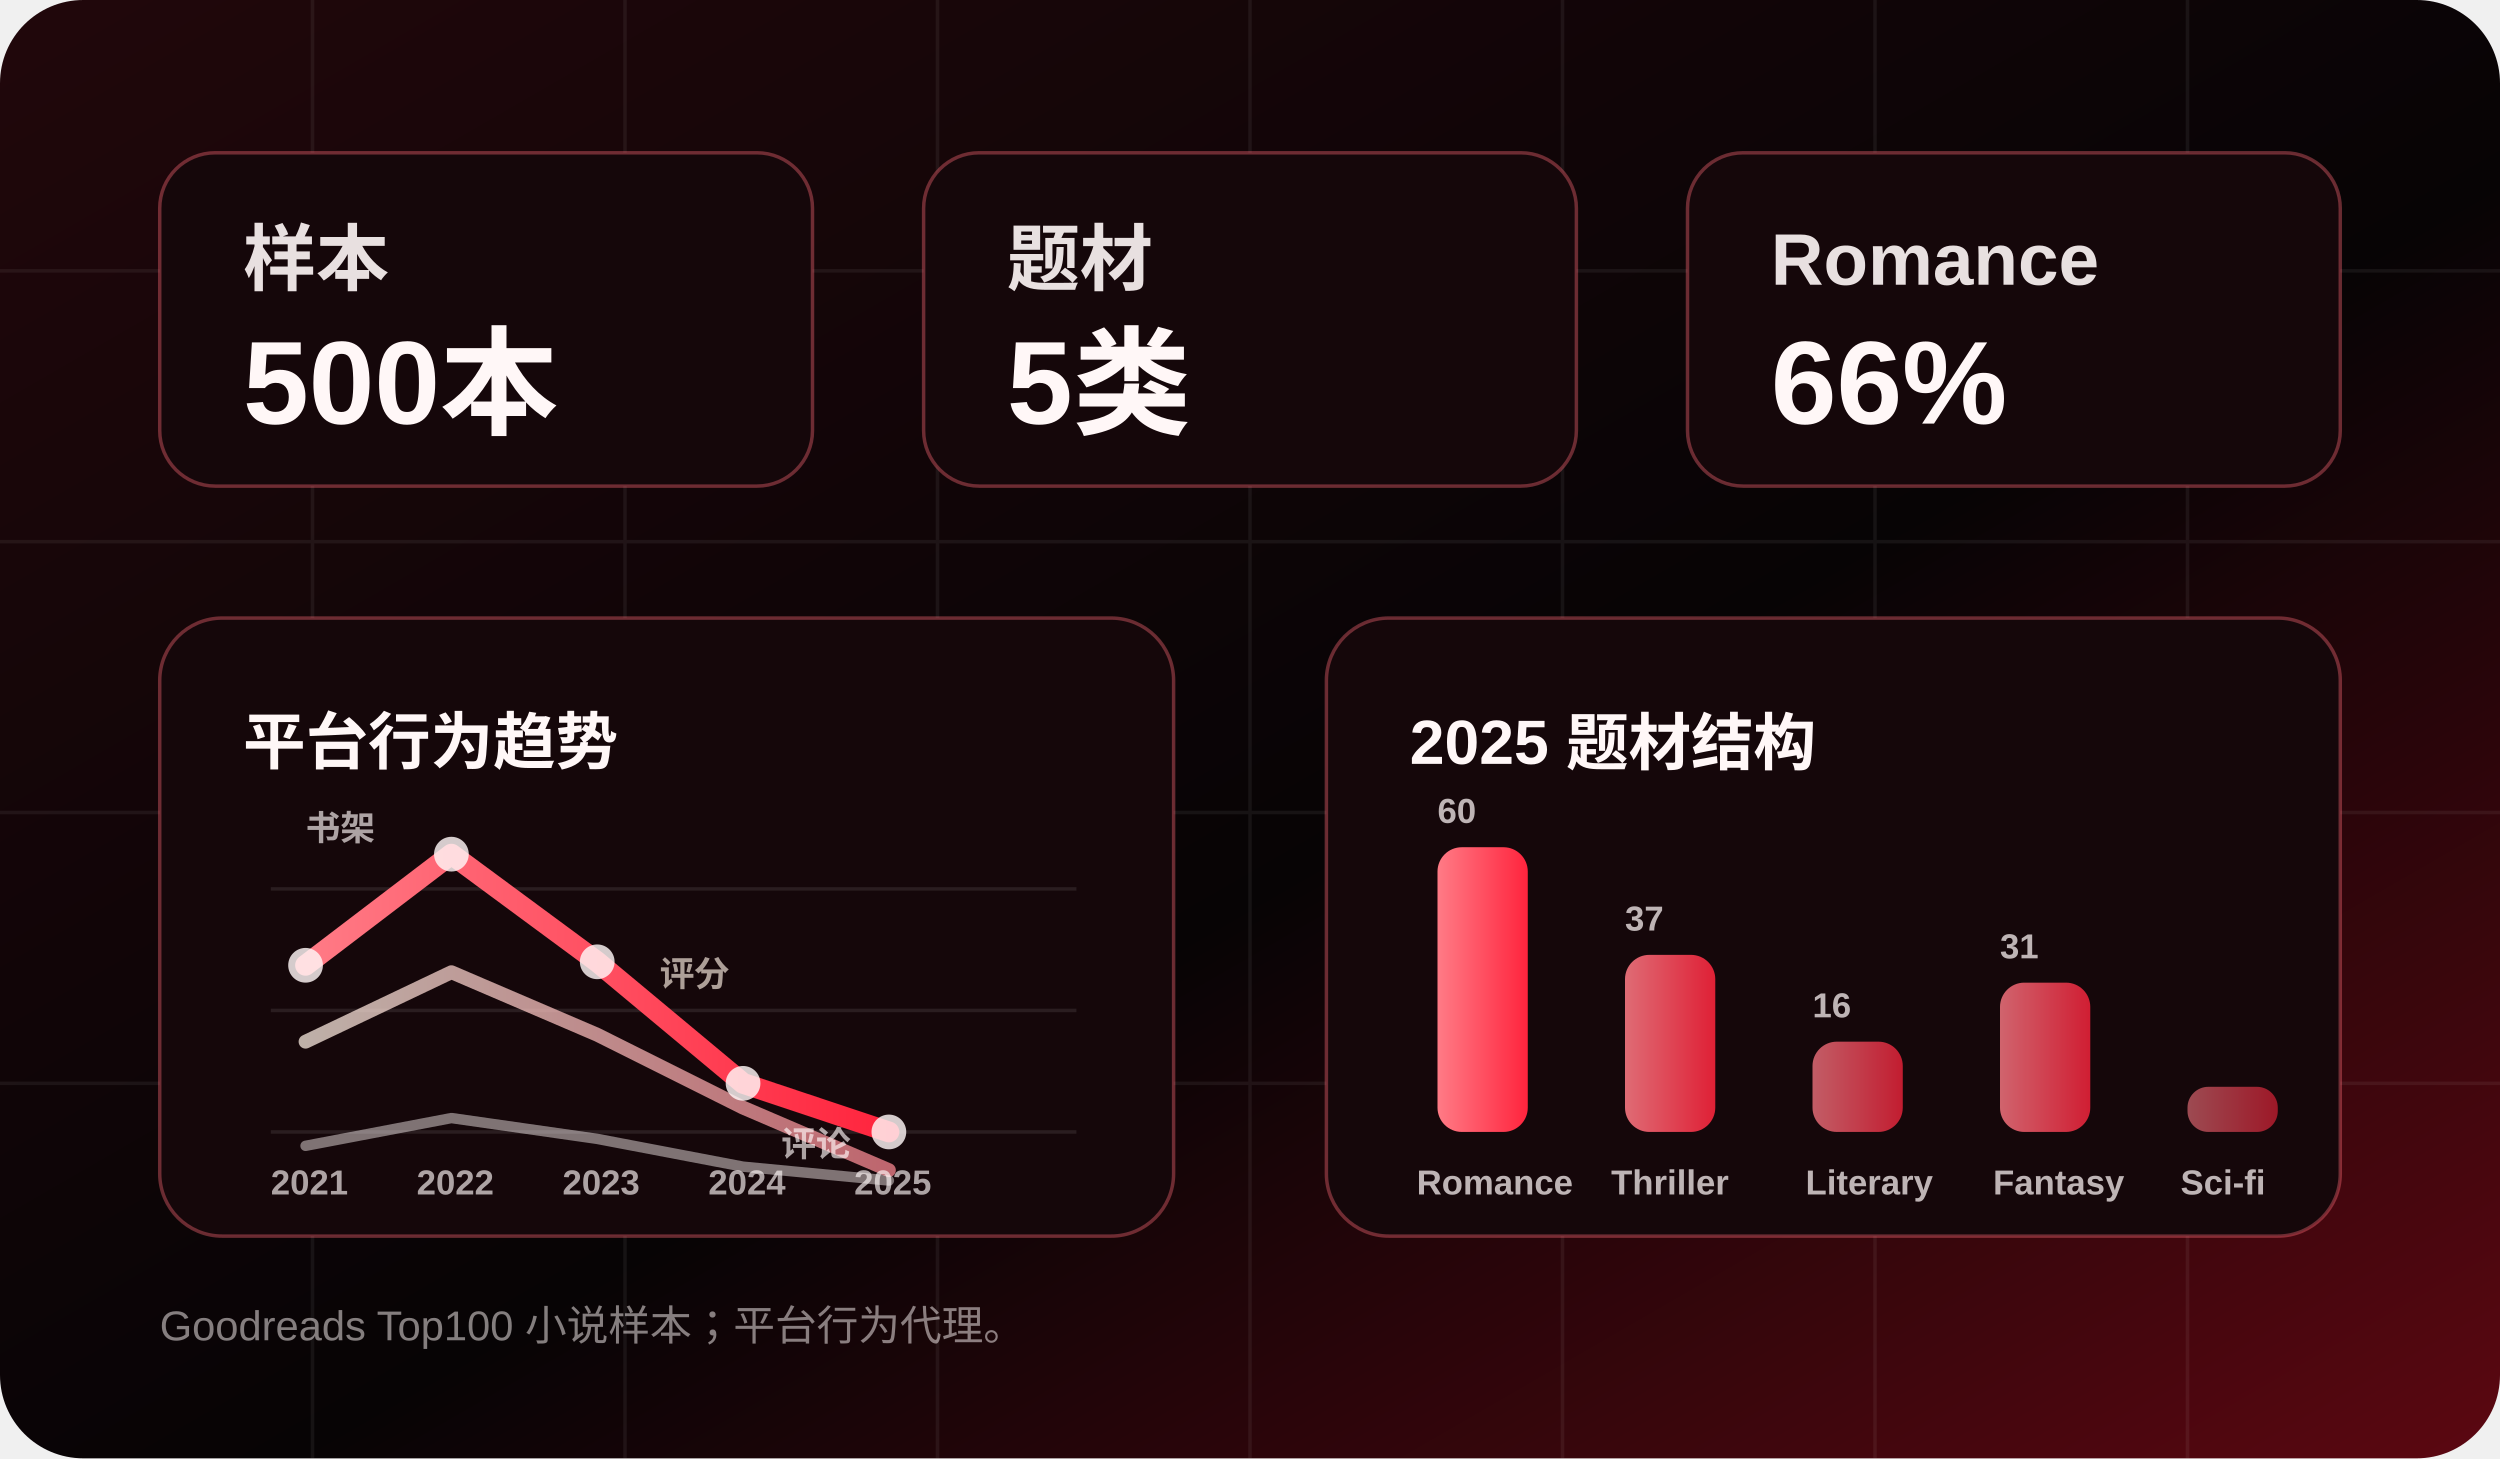
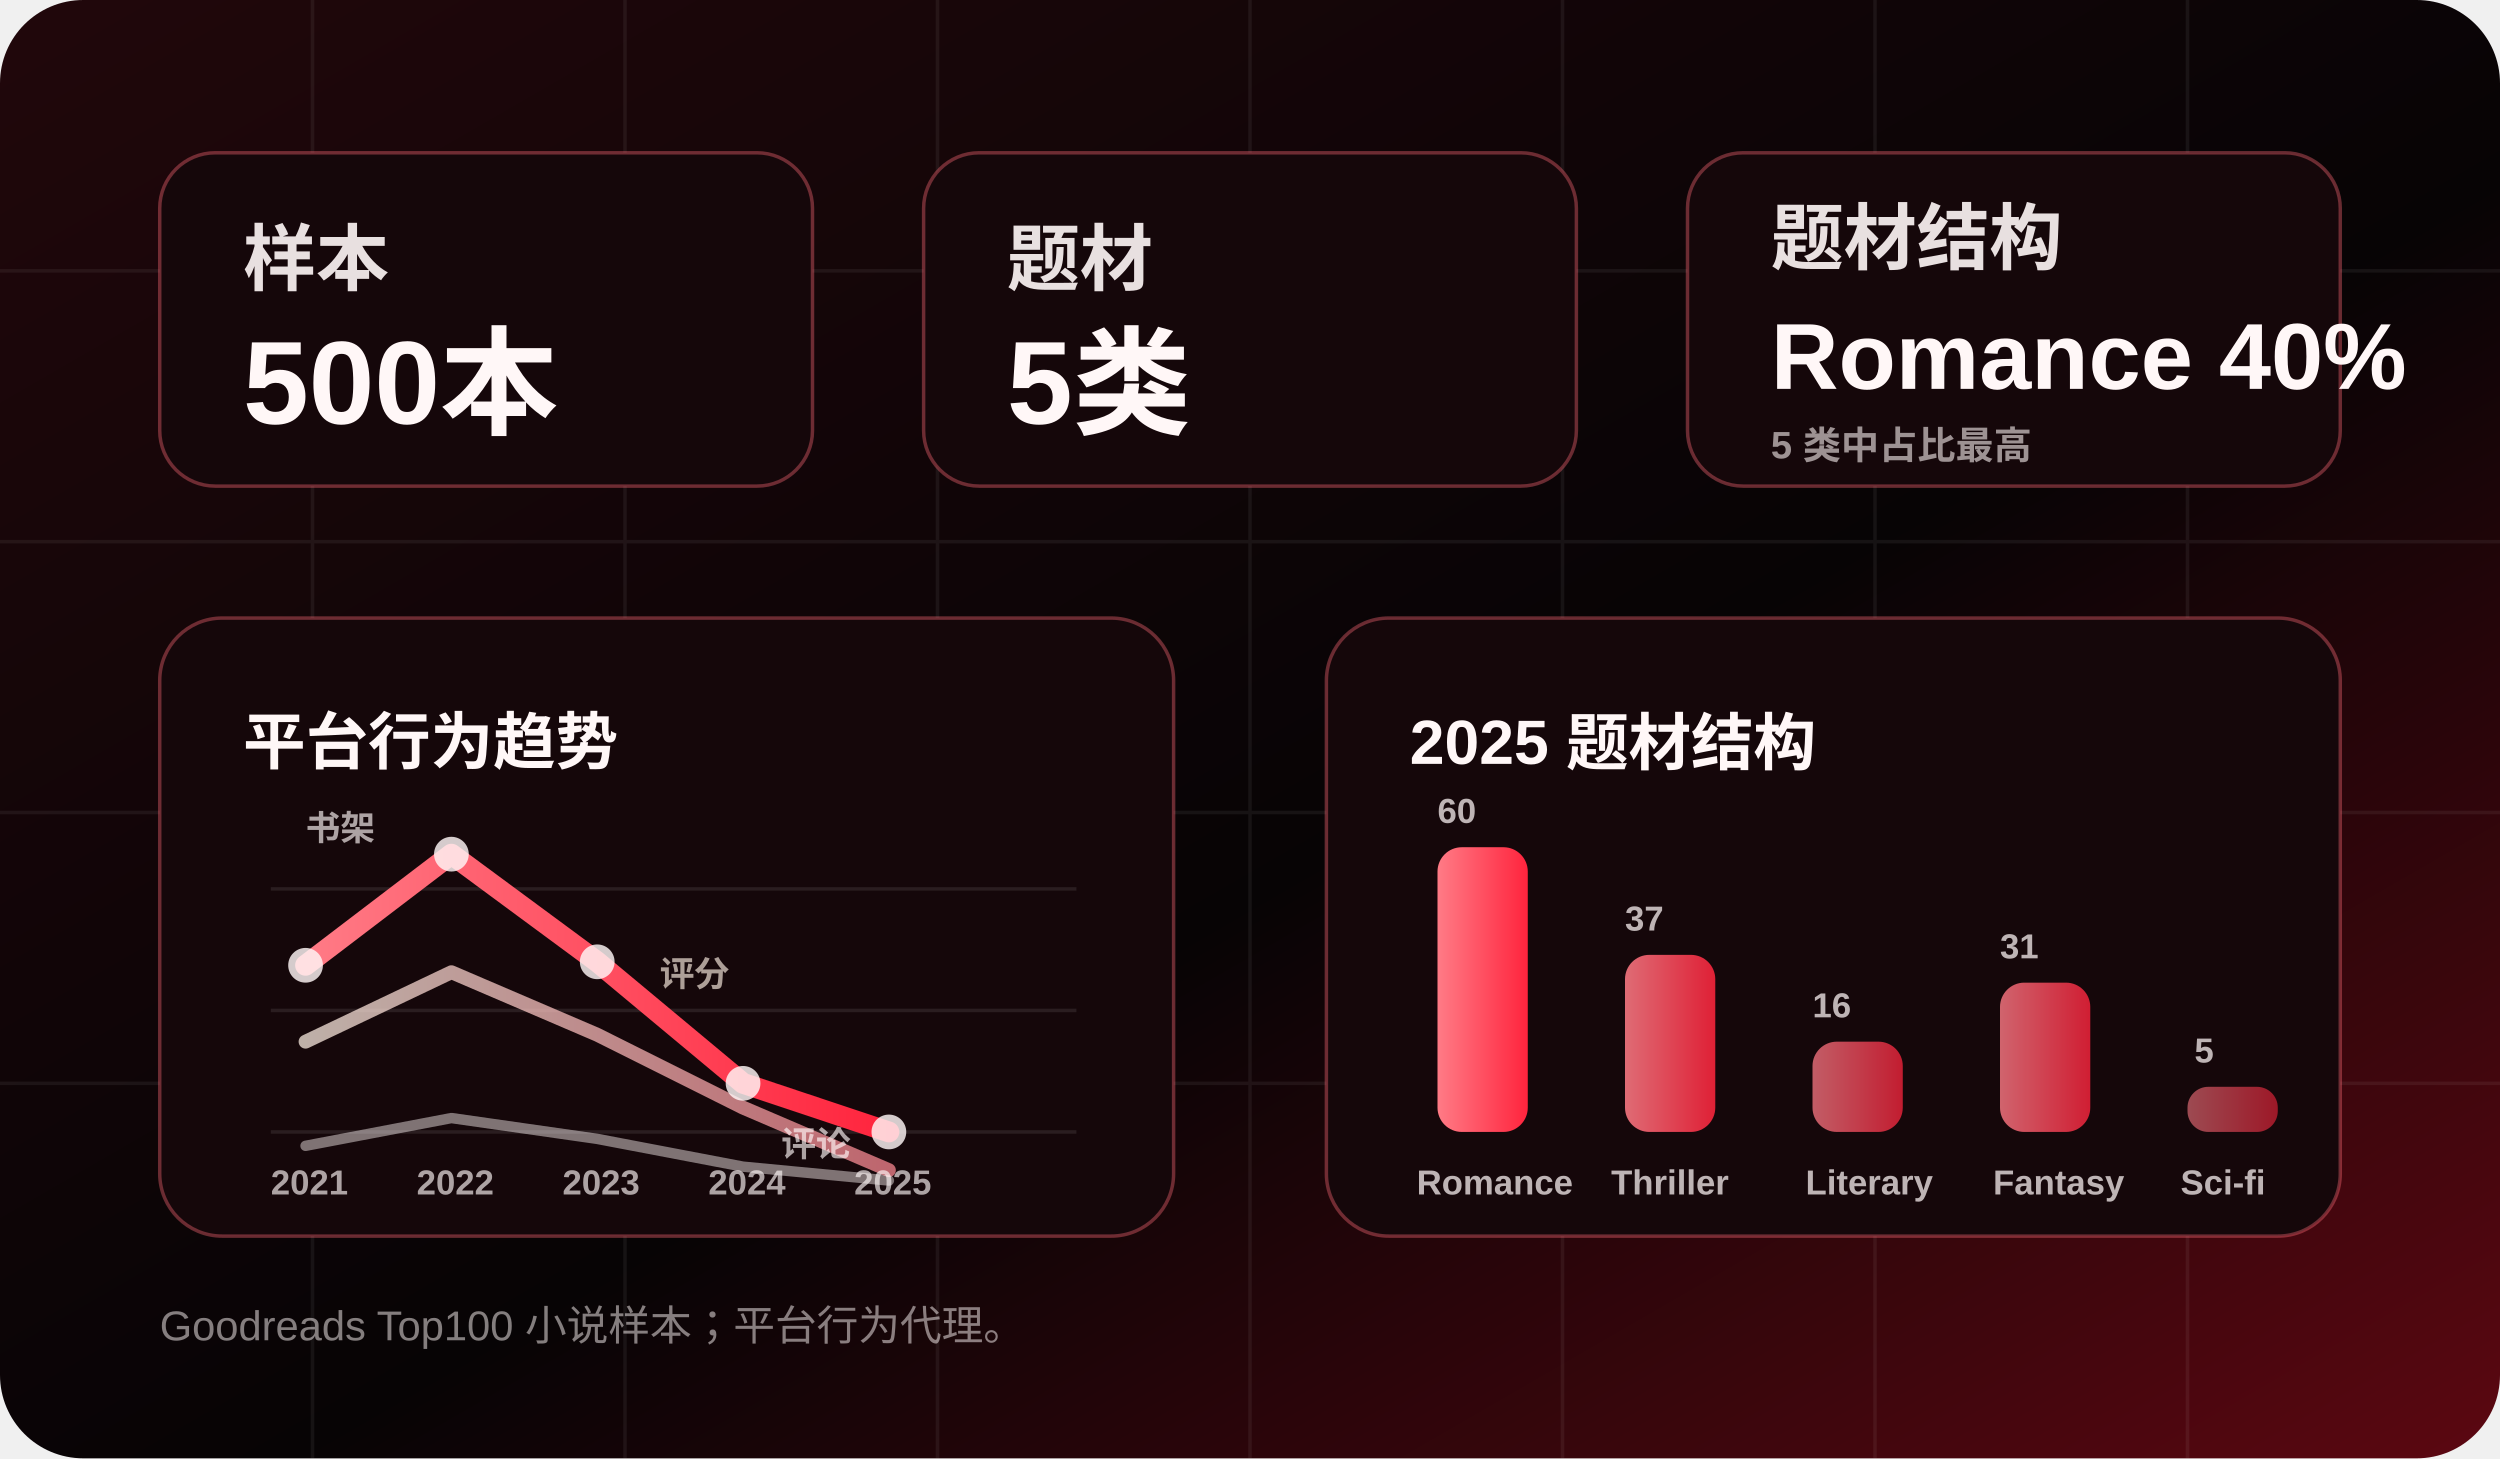
<svg xmlns="http://www.w3.org/2000/svg" width="720" height="420" viewBox="0 0 720 420" role="img" aria-labelledby="title desc">
  <defs>
    <linearGradient id="bg" x1="0" x2="1" y1="0" y2="1">
      <stop offset="0" stop-color="#21070b" />
      <stop offset="0.56" stop-color="#070405" />
      <stop offset="1" stop-color="#5c0711" />
    </linearGradient>
    <linearGradient id="red" x1="0" x2="1">
      <stop offset="0" stop-color="#ff7b86" />
      <stop offset="1" stop-color="#ff243d" />
    </linearGradient>
    <linearGradient id="cream" x1="0" x2="1">
      <stop offset="0" stop-color="#fff1e5" />
      <stop offset="1" stop-color="#ff8a94" />
    </linearGradient>
  </defs>
  <rect width="720" height="420" rx="24" fill="url(#bg)" />
  <path d="M0 78H720M0 156H720M0 234H720M0 312H720M90 0V420M180 0V420M270 0V420M360 0V420M450 0V420M540 0V420M630 0V420" stroke="#fff" stroke-opacity=".06" />
  <g fill="#15070a" stroke="#ff6b78" stroke-opacity=".38">
    <rect x="46" y="44" width="188" height="96" rx="16" />
    <rect x="266" y="44" width="188" height="96" rx="16" />
    <rect x="486" y="44" width="188" height="96" rx="16" />
    <rect x="46" y="178" width="292" height="178" rx="18" />
    <rect x="382" y="178" width="292" height="178" rx="18" />
  </g>
  <g font-family="Microsoft YaHei, Arial, sans-serif" fill="#fff7f7">
    <text x="70" y="82" font-size="21" opacity=".9" font-weight="800">样本</text>
    <text x="70" y="122" font-size="34" font-weight="900">500本</text>
    <text x="290" y="82" font-size="21" opacity=".9" font-weight="800">题材</text>
    <text x="290" y="122" font-size="34" font-weight="900">5类</text>
-     <text x="510" y="82" font-size="21" opacity=".9" font-weight="800">Romance</text>
-     <text x="510" y="122" font-size="34" font-weight="900">66%</text>
+     <text x="510" y="76" font-size="21" opacity=".9" font-weight="800">题材结构</text>
+     <text x="510" y="112" font-size="27" font-weight="900">Romance 40%</text>
+     <text x="510" y="132" font-size="11" opacity=".58" font-weight="700">5 类中占比最高</text>
    <text x="70" y="220" font-size="18" font-weight="900">平台行为趋势</text>
    <text x="406" y="220" font-size="18" font-weight="900">2025 题材结构</text>
  </g>
  <path d="M78 326H310M78 291H310M78 256H310" stroke="#fff" stroke-opacity=".09" />
  <path d="M88 278 L130 246 L172 277 L214 312 L256 326" stroke="url(#red)" stroke-width="6" fill="none" stroke-linecap="round" stroke-linejoin="round" />
  <path d="M88 300 L130 280 L172 298 L214 319 L256 337" stroke="url(#cream)" stroke-width="4" fill="none" stroke-linecap="round" stroke-linejoin="round" opacity=".72" />
  <path d="M88 330 L130 322 L172 328 L214 336 L256 340" stroke="#fff7f7" stroke-width="3" fill="none" stroke-linecap="round" stroke-linejoin="round" opacity=".45" />
  <g fill="#fff7f7" opacity=".82">
    <circle cx="88" cy="278" r="5" />
    <circle cx="130" cy="246" r="5" />
    <circle cx="172" cy="277" r="5" />
    <circle cx="214" cy="312" r="5" />
    <circle cx="256" cy="326" r="5" />
  </g>
  <g font-family="Microsoft YaHei, Arial, sans-serif" fill="#fff7f7" opacity=".65" font-size="10" font-weight="800">
    <text x="78" y="344">2021</text>
    <text x="120" y="344">2022</text>
    <text x="162" y="344">2023</text>
    <text x="204" y="344">2024</text>
    <text x="246" y="344">2025</text>
    <text x="88" y="242">书架</text>
    <text x="190" y="284" fill="#fff1e5">评分</text>
    <text x="225" y="333">评论</text>
  </g>
  <g fill="url(#red)">
    <rect x="414" y="244" width="26" height="82" rx="7" />
    <rect x="468" y="275" width="26" height="51" rx="7" opacity=".86" />
    <rect x="522" y="300" width="26" height="26" rx="7" opacity=".74" />
    <rect x="576" y="283" width="26" height="43" rx="7" opacity=".8" />
    <rect x="630" y="313" width="26" height="13" rx="6" opacity=".58" />
  </g>
  <g font-family="Microsoft YaHei, Arial, sans-serif" fill="#fff7f7" opacity=".72" font-size="10" font-weight="700">
    <text x="408" y="344">Romance</text>
    <text x="464" y="344">Thriller</text>
    <text x="520" y="344">Literary</text>
    <text x="574" y="344">Fantasy</text>
    <text x="628" y="344">Sci-fi</text>
    <text x="414" y="237">60</text>
    <text x="468" y="268">37</text>
    <text x="522" y="293">16</text>
    <text x="576" y="276">31</text>
+     <text x="632" y="306">5</text>
  </g>
  <text x="46" y="386" fill="#fff7f7" opacity=".5" font-family="Microsoft YaHei, Arial, sans-serif" font-size="12">Goodreads Top100 小说样本；平台行为代理。</text>
</svg>
